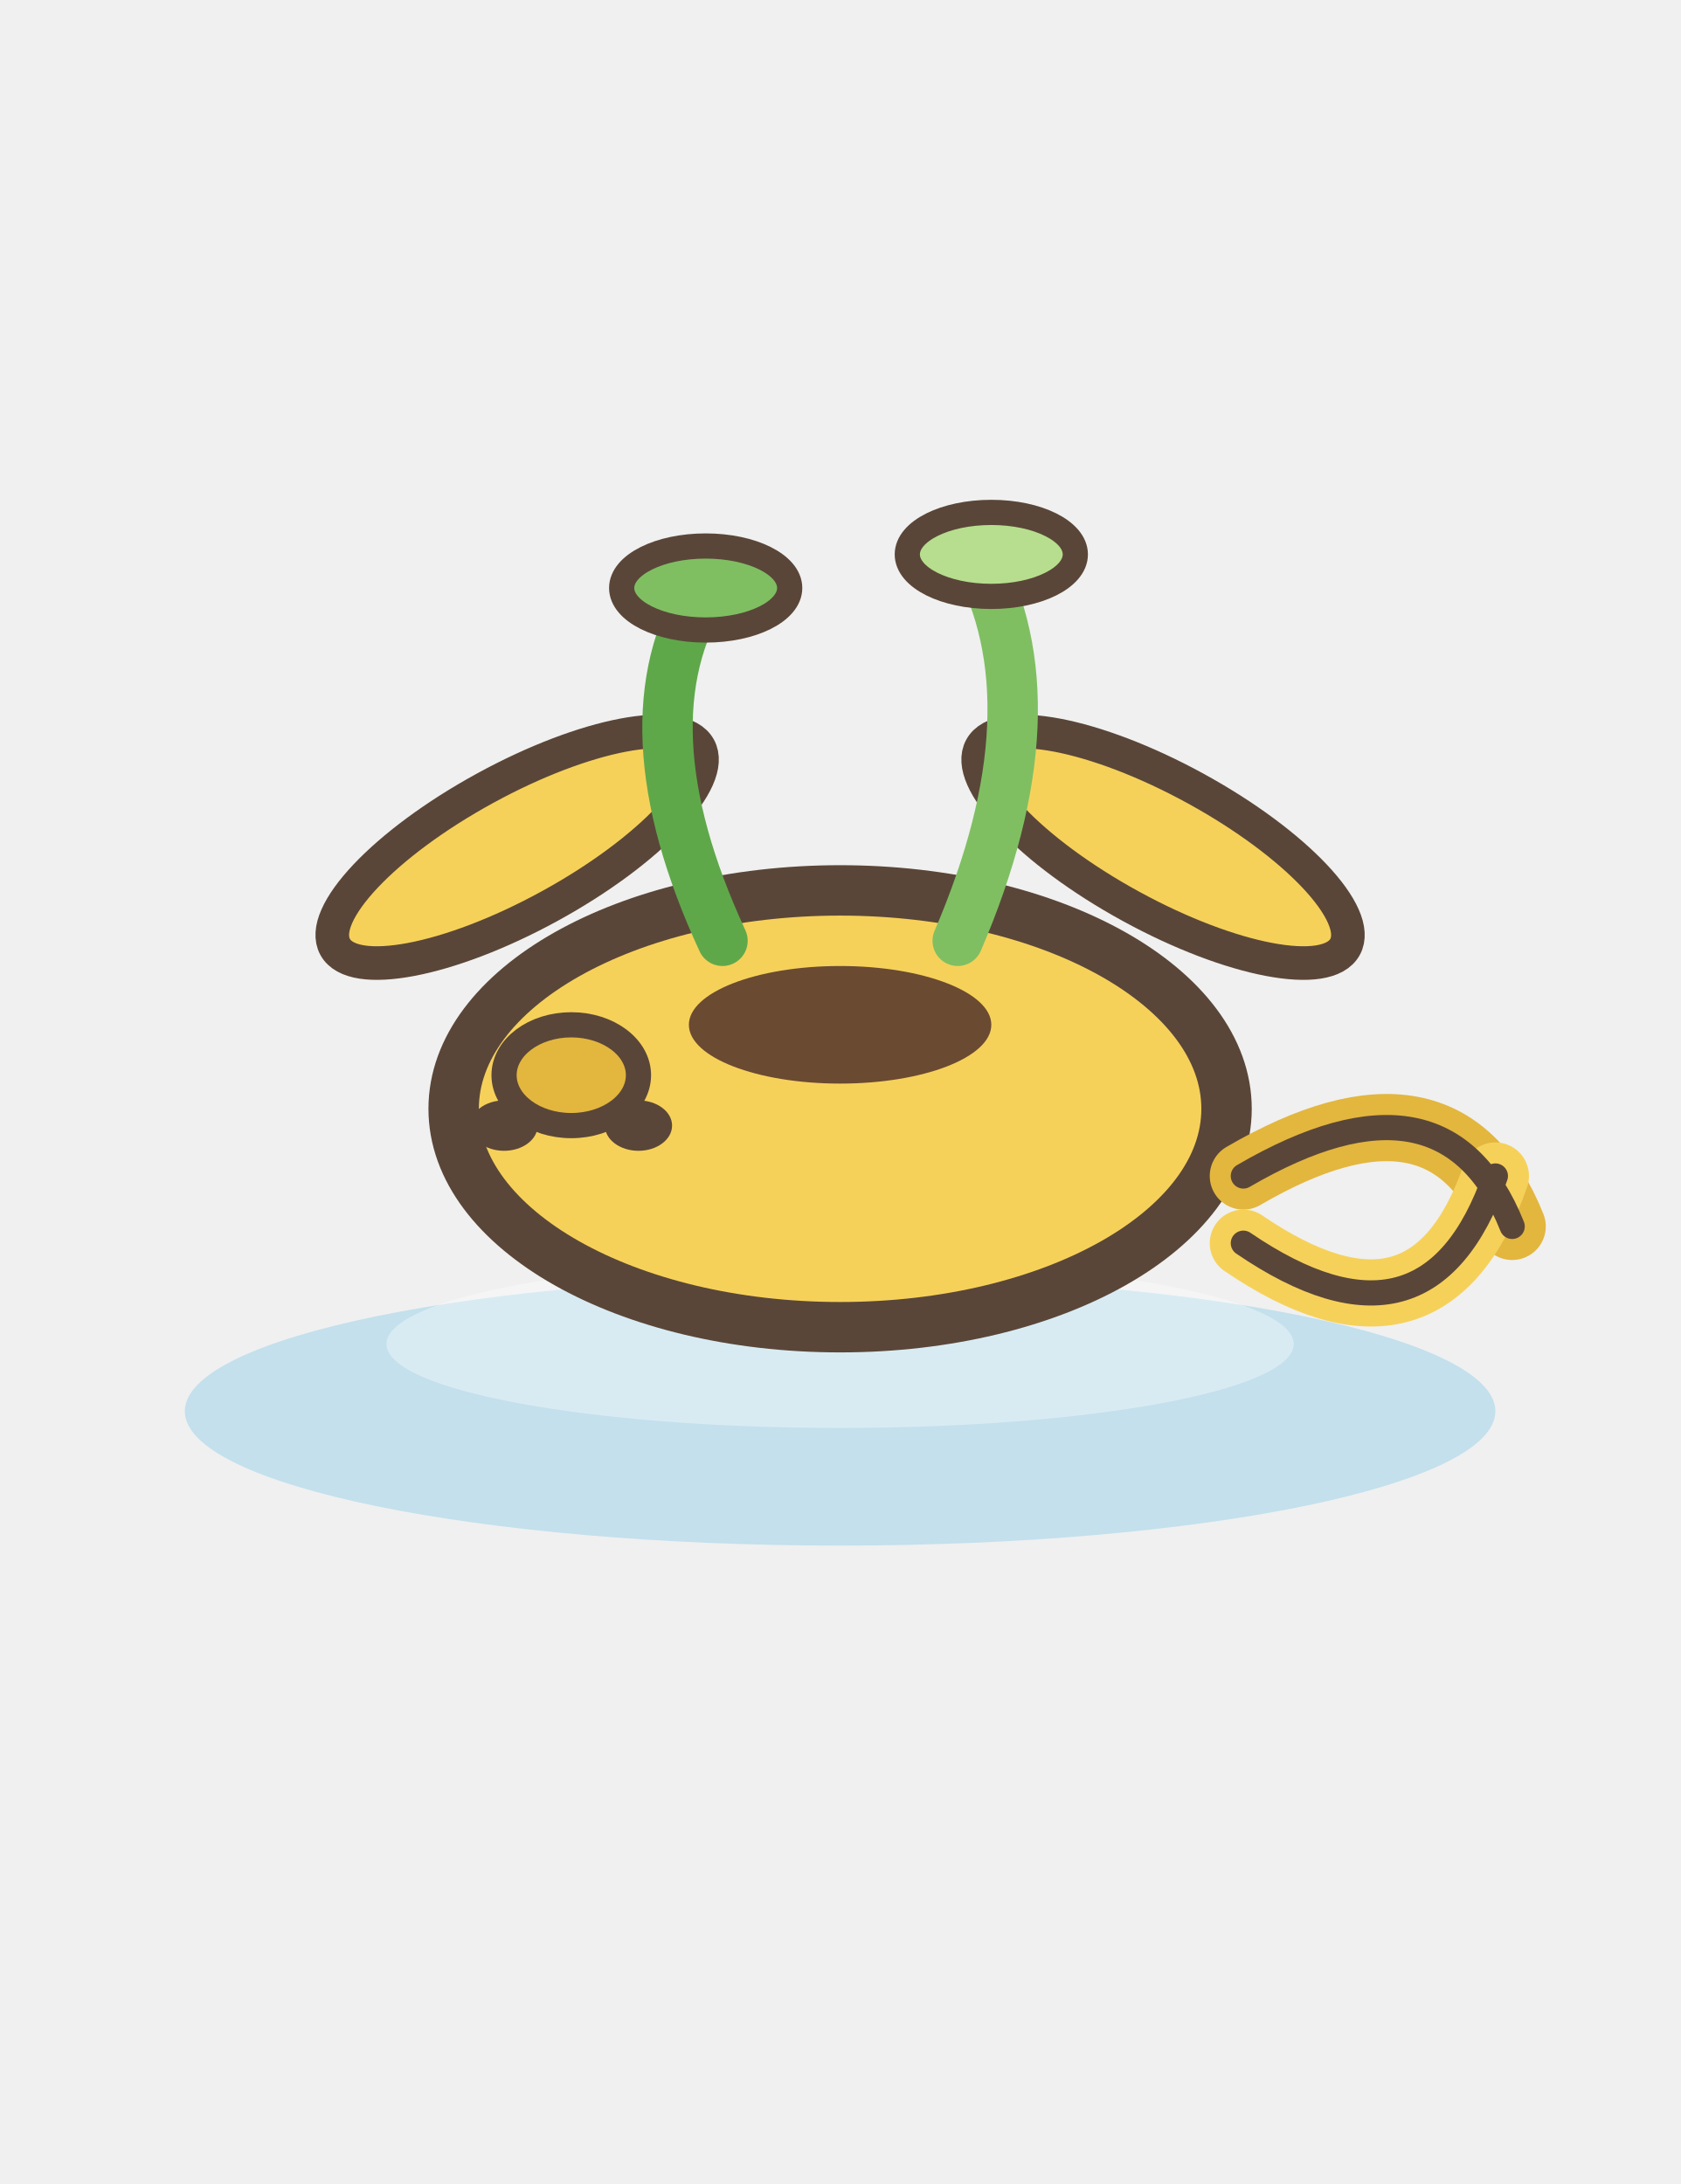
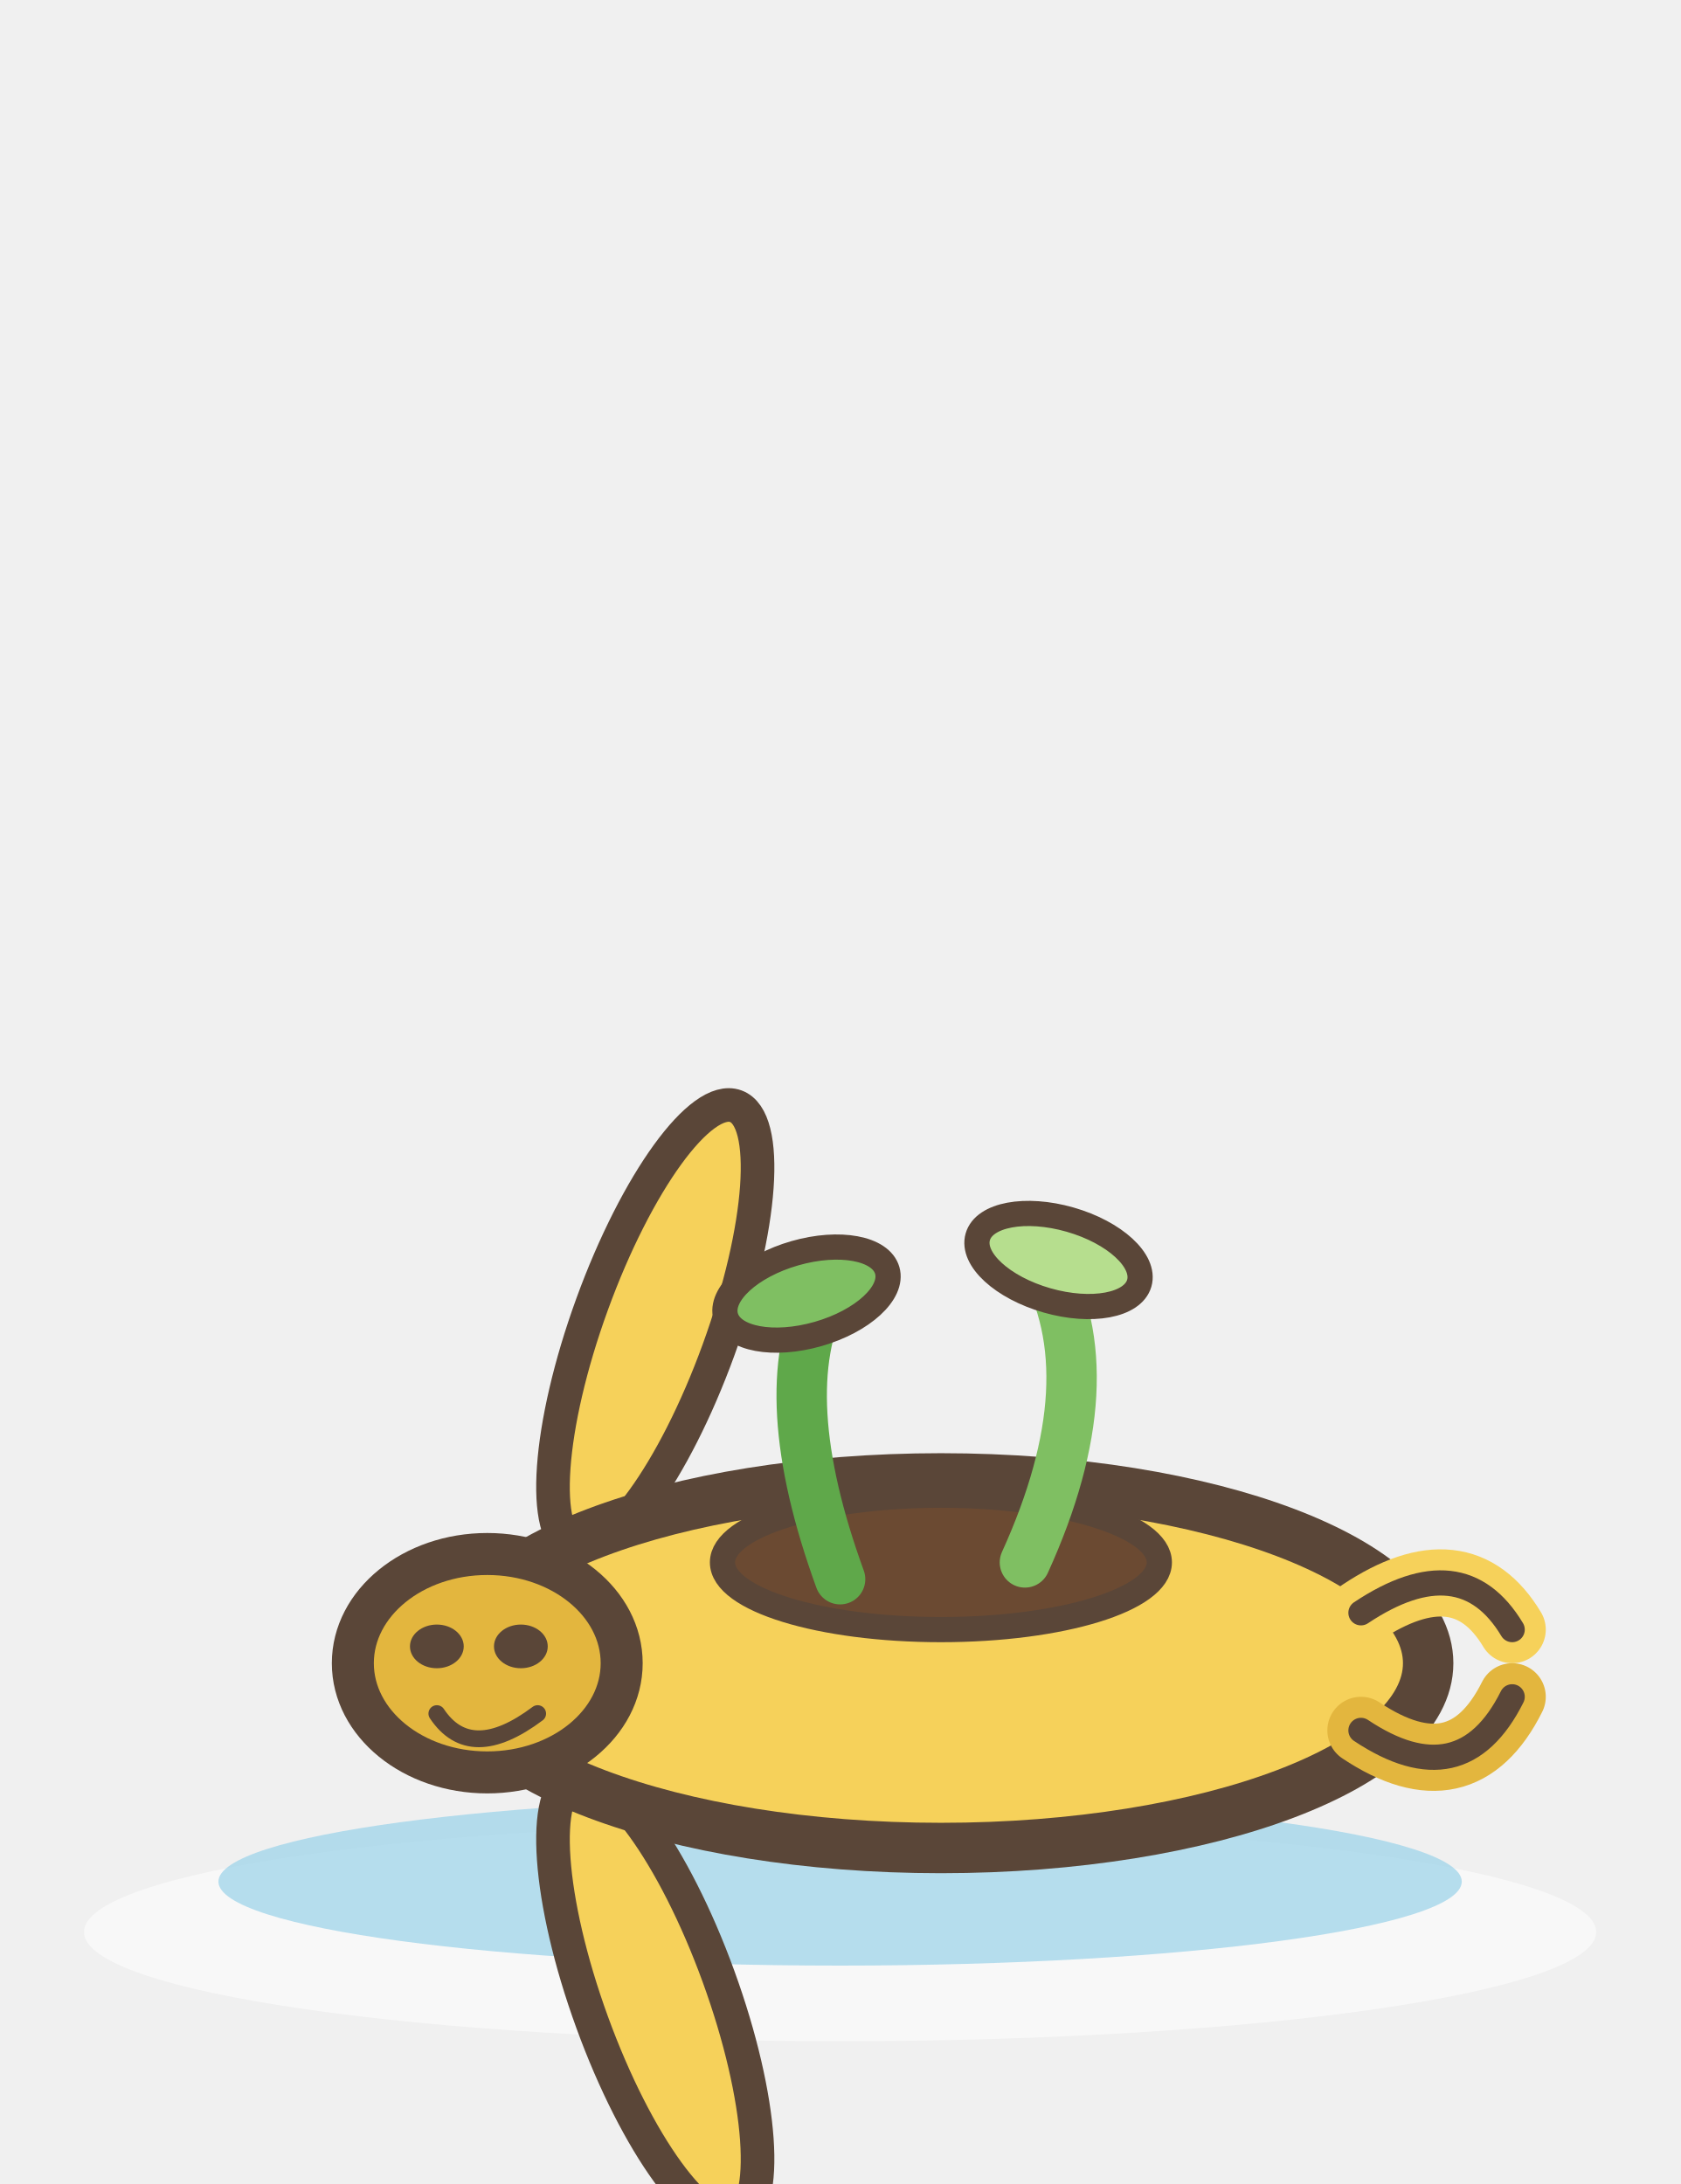
<svg xmlns="http://www.w3.org/2000/svg" width="200" height="260" viewBox="0 0 200 260" fill="none">
-   <ellipse cx="100" cy="168" rx="78" ry="16" fill="#9fd4ea" opacity="0.55" />
-   <ellipse cx="100" cy="160" rx="54" ry="10" fill="#ffffff" opacity="0.35" />
-   <ellipse cx="68.5" cy="128" rx="24.7" ry="8" fill="#f6d15a" stroke="#5a4638" stroke-width="4" transform="rotate(-28.7 12 128)" />
-   <ellipse cx="131.5" cy="128" rx="24.7" ry="8" fill="#f6d15a" stroke="#5a4638" stroke-width="4" transform="rotate(28.7 188 128)" />
-   <ellipse cx="100" cy="132" rx="46" ry="26" fill="#f6d15a" stroke="#5a4638" stroke-width="6" />
-   <ellipse cx="100" cy="122" rx="18" ry="7" fill="#6b4a32" />
-   <path d="M86 112 Q74 86 84 70" stroke="#5fa84a" stroke-width="6" stroke-linecap="round" />
-   <path d="M114 112 Q126 84 116 66" stroke="#7fbf62" stroke-width="6" stroke-linecap="round" />
-   <ellipse cx="84" cy="70" rx="10" ry="5" fill="#7fbf62" stroke="#5a4638" stroke-width="3" />
-   <ellipse cx="118" cy="66" rx="10" ry="5" fill="#b6de8e" stroke="#5a4638" stroke-width="3" />
-   <ellipse cx="68" cy="128" rx="8" ry="6" fill="#e3b63e" stroke="#5a4638" stroke-width="3" />
-   <ellipse cx="60" cy="134" rx="4" ry="3" fill="#5a4638" />
-   <ellipse cx="76" cy="134" rx="4" ry="3" fill="#5a4638" />
-   <path d="M148 140 Q172 126 180 146" stroke="#e3b63e" stroke-width="8" stroke-linecap="round" />
-   <path d="M148 148 Q170 163 178 140" stroke="#f6d15a" stroke-width="8" stroke-linecap="round" />
-   <path d="M148 140 Q172 126 180 146" fill="none" stroke="#5a4638" stroke-width="3" stroke-linecap="round" />
-   <path d="M148 148 Q170 163 178 140" fill="none" stroke="#5a4638" stroke-width="3" stroke-linecap="round" />
+   <ellipse cx="100" cy="230" rx="90" ry="13" fill="#ffffff" opacity="0.55" />
+   <ellipse cx="100" cy="224" rx="74" ry="10" fill="#9fd4ea" opacity="0.75" />
+   <ellipse cx="78" cy="158" rx="28" ry="8" fill="#f6d15a" stroke="#5a4638" stroke-width="4" transform="rotate(-70 78 158)" />
+   <ellipse cx="78" cy="238" rx="28" ry="8" fill="#f6d15a" stroke="#5a4638" stroke-width="4" transform="rotate(70 78 238)" />
+   <ellipse cx="112" cy="198" rx="58" ry="22" fill="#f6d15a" stroke="#5a4638" stroke-width="6" />
+   <ellipse cx="112" cy="186" rx="26" ry="8" fill="#6b4a32" stroke="#5a4638" stroke-width="3" />
+   <path d="M100 188 Q92 166 98 154" stroke="#5fa84a" stroke-width="6" stroke-linecap="round" />
+   <path d="M122 186 Q132 164 124 150" stroke="#7fbf62" stroke-width="6" stroke-linecap="round" />
+   <ellipse cx="96" cy="154" rx="10" ry="5" fill="#7fbf62" stroke="#5a4638" stroke-width="3" transform="rotate(-16 96 154)" />
+   <ellipse cx="126" cy="150" rx="10" ry="5" fill="#b6de8e" stroke="#5a4638" stroke-width="3" transform="rotate(16 126 150)" />
+   <ellipse cx="58" cy="198" rx="16" ry="13" fill="#e3b63e" stroke="#5a4638" stroke-width="5" />
+   <ellipse cx="52" cy="196" rx="3.2" ry="2.6" fill="#5a4638" />
+   <ellipse cx="62" cy="196" rx="3.2" ry="2.6" fill="#5a4638" />
+   <path d="M52 204 Q56 210 64 204" stroke="#5a4638" stroke-width="2" stroke-linecap="round" />
+   <path d="M162 192 Q174 184 180 194" stroke="#f6d15a" stroke-width="8" stroke-linecap="round" />
+   <path d="M162 206 Q174 214 180 202" stroke="#e3b63e" stroke-width="8" stroke-linecap="round" />
+   <path d="M162 192 Q174 184 180 194" fill="none" stroke="#5a4638" stroke-width="3" stroke-linecap="round" />
+   <path d="M162 206 Q174 214 180 202" fill="none" stroke="#5a4638" stroke-width="3" stroke-linecap="round" />
</svg>
